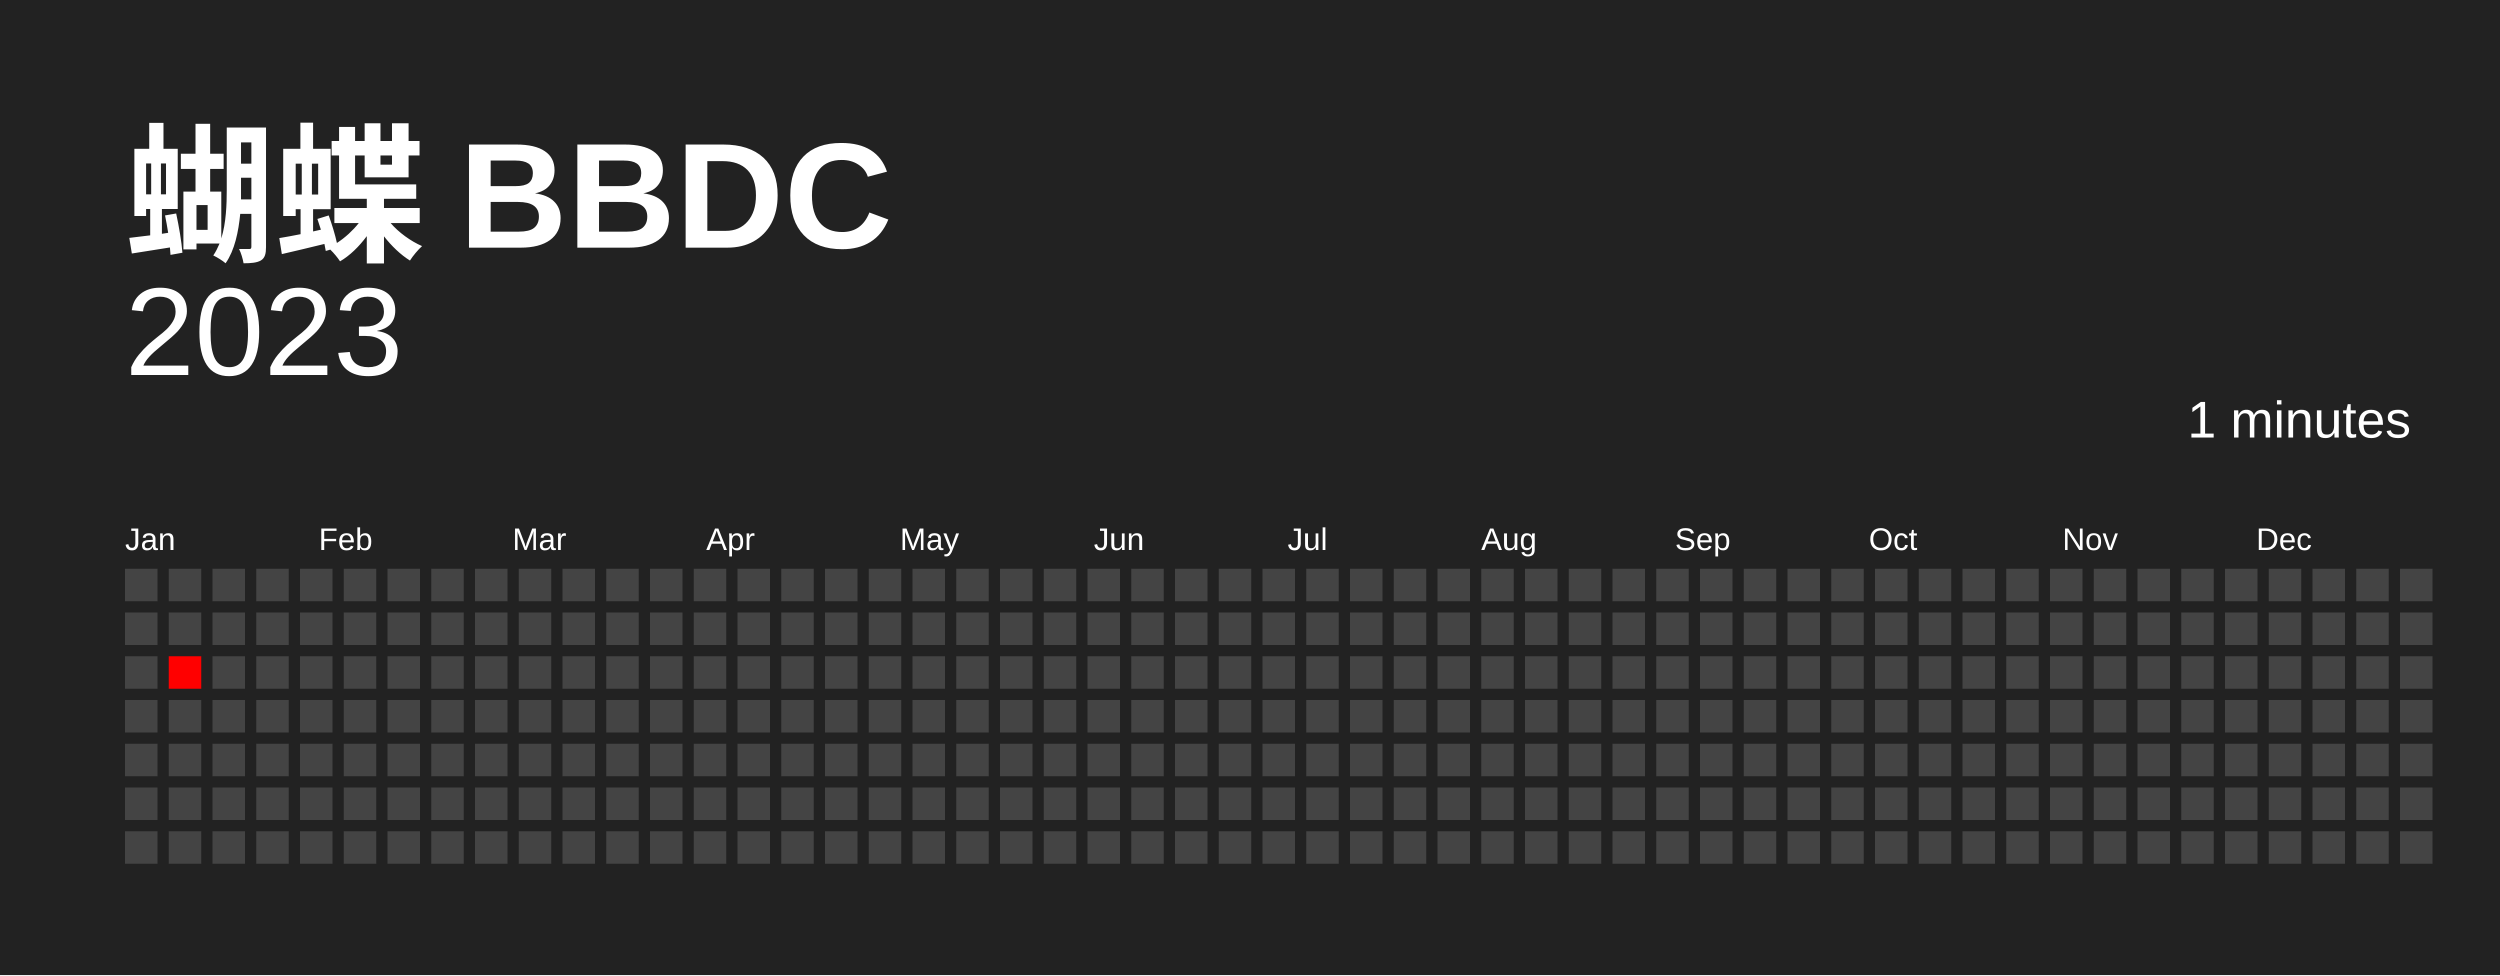
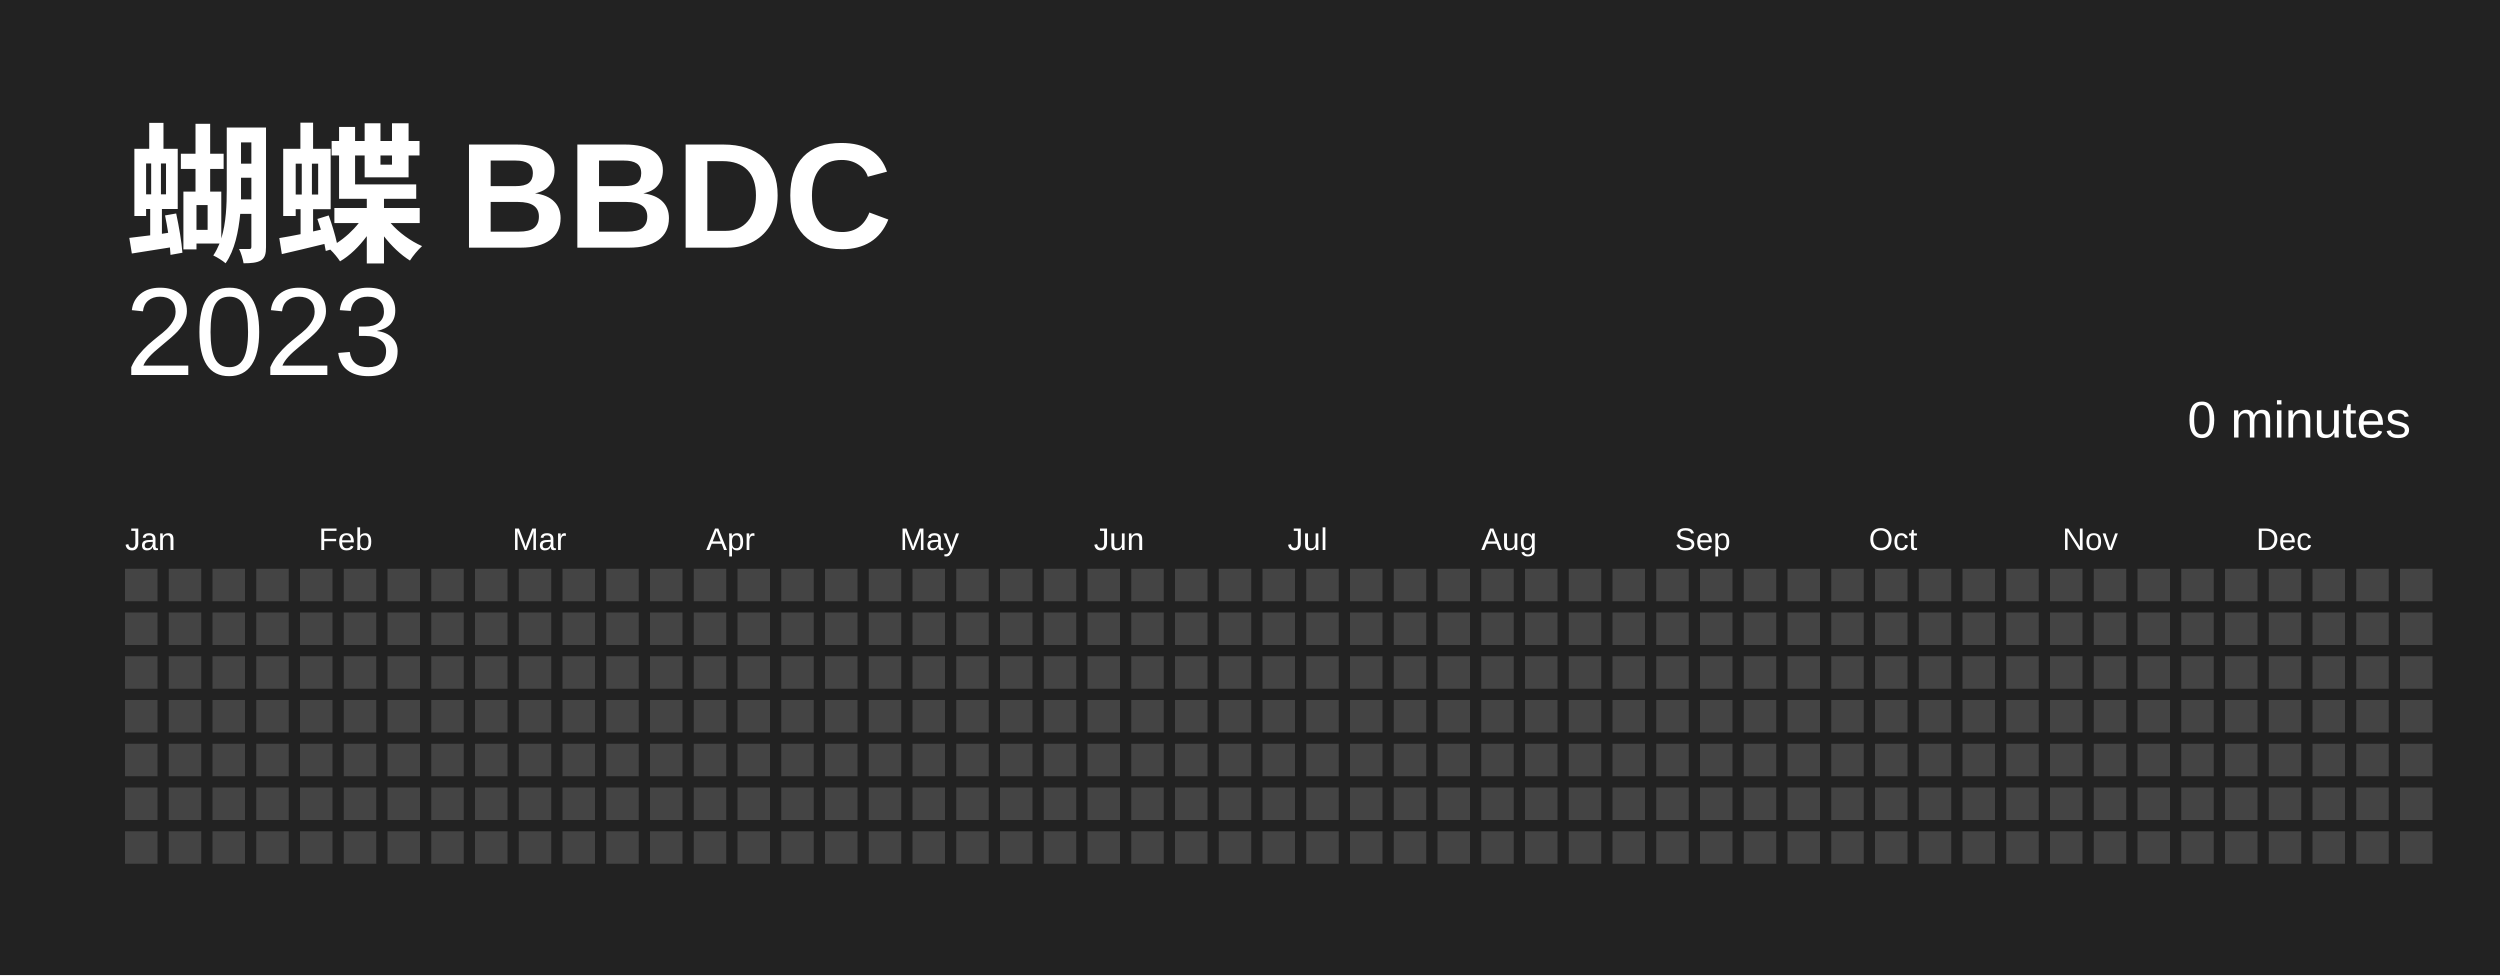
<svg xmlns="http://www.w3.org/2000/svg" baseProfile="full" height="78mm" version="1.1" viewBox="0,0,200,78" width="200mm">
  <defs />
  <rect fill="#222222" height="78" width="200" x="0" y="0" />
  <text fill="#FFFFFF" style="font-size:12px; font-family:Arial; font-weight:bold;" x="10" y="20">蝴蝶 BBDC</text>
  <text alignment-baseline="hanging" fill="#FFFFFF" style="font-size:10.0px; font-family:Arial;" x="10" y="30">2023</text>
-   <text alignment-baseline="hanging" fill="#FFFFFF" style="font-size:4.125px; font-family:Arial;" x="175" y="35">1 minutes</text>
+   <text alignment-baseline="hanging" fill="#FFFFFF" style="font-size:4.125px; font-family:Arial;" x="175" y="35">0 minutes</text>
  <text fill="#FFFFFF" style="font-size:2.5px; font-family:Arial" x="10.0" y="44">Jan</text>
  <text fill="#FFFFFF" style="font-size:2.5px; font-family:Arial" x="25.5" y="44">Feb</text>
  <text fill="#FFFFFF" style="font-size:2.5px; font-family:Arial" x="41.0" y="44">Mar</text>
  <text fill="#FFFFFF" style="font-size:2.5px; font-family:Arial" x="56.5" y="44">Apr</text>
  <text fill="#FFFFFF" style="font-size:2.5px; font-family:Arial" x="72.0" y="44">May</text>
  <text fill="#FFFFFF" style="font-size:2.5px; font-family:Arial" x="87.5" y="44">Jun</text>
  <text fill="#FFFFFF" style="font-size:2.5px; font-family:Arial" x="103.0" y="44">Jul</text>
  <text fill="#FFFFFF" style="font-size:2.5px; font-family:Arial" x="118.5" y="44">Aug</text>
  <text fill="#FFFFFF" style="font-size:2.5px; font-family:Arial" x="134.0" y="44">Sep</text>
  <text fill="#FFFFFF" style="font-size:2.5px; font-family:Arial" x="149.5" y="44">Oct</text>
  <text fill="#FFFFFF" style="font-size:2.5px; font-family:Arial" x="165.0" y="44">Nov</text>
  <text fill="#FFFFFF" style="font-size:2.5px; font-family:Arial" x="180.5" y="44">Dec</text>
  <rect fill="#444444" height="2.6" width="2.6" x="10.0" y="45.5" />
  <rect fill="#444444" height="2.6" width="2.6" x="10.0" y="49.0" />
  <rect fill="#444444" height="2.6" width="2.6" x="10.0" y="52.5" />
  <rect fill="#444444" height="2.6" width="2.6" x="10.0" y="56.0" />
  <rect fill="#444444" height="2.6" width="2.6" x="10.0" y="59.5" />
  <rect fill="#444444" height="2.6" width="2.6" x="10.0" y="63.0" />
  <rect fill="#444444" height="2.6" width="2.6" x="10.0" y="66.5" />
  <rect fill="#444444" height="2.6" width="2.6" x="13.5" y="45.5" />
  <rect fill="#444444" height="2.6" width="2.6" x="13.5" y="49.0" />
-   <rect fill="#ff0000" height="2.6" width="2.6" x="13.5" y="52.5" />
+   <rect fill="#444444" height="2.6" width="2.6" x="13.5" y="52.5" />
  <rect fill="#444444" height="2.6" width="2.6" x="13.5" y="56.0" />
  <rect fill="#444444" height="2.6" width="2.6" x="13.5" y="59.5" />
  <rect fill="#444444" height="2.6" width="2.6" x="13.5" y="63.0" />
  <rect fill="#444444" height="2.6" width="2.6" x="13.5" y="66.5" />
  <rect fill="#444444" height="2.6" width="2.6" x="17.0" y="45.5" />
  <rect fill="#444444" height="2.6" width="2.6" x="17.0" y="49.0" />
  <rect fill="#444444" height="2.6" width="2.6" x="17.0" y="52.5" />
  <rect fill="#444444" height="2.6" width="2.6" x="17.0" y="56.0" />
  <rect fill="#444444" height="2.6" width="2.6" x="17.0" y="59.5" />
  <rect fill="#444444" height="2.6" width="2.6" x="17.0" y="63.0" />
  <rect fill="#444444" height="2.6" width="2.6" x="17.0" y="66.5" />
  <rect fill="#444444" height="2.6" width="2.6" x="20.5" y="45.5" />
  <rect fill="#444444" height="2.6" width="2.6" x="20.5" y="49.0" />
  <rect fill="#444444" height="2.6" width="2.6" x="20.5" y="52.5" />
  <rect fill="#444444" height="2.6" width="2.6" x="20.5" y="56.0" />
  <rect fill="#444444" height="2.6" width="2.6" x="20.5" y="59.5" />
  <rect fill="#444444" height="2.6" width="2.6" x="20.5" y="63.0" />
  <rect fill="#444444" height="2.6" width="2.6" x="20.5" y="66.5" />
  <rect fill="#444444" height="2.6" width="2.6" x="24.0" y="45.5" />
  <rect fill="#444444" height="2.6" width="2.6" x="24.0" y="49.0" />
  <rect fill="#444444" height="2.6" width="2.6" x="24.0" y="52.5" />
  <rect fill="#444444" height="2.6" width="2.6" x="24.0" y="56.0" />
  <rect fill="#444444" height="2.6" width="2.6" x="24.0" y="59.5" />
  <rect fill="#444444" height="2.6" width="2.6" x="24.0" y="63.0" />
  <rect fill="#444444" height="2.6" width="2.6" x="24.0" y="66.5" />
  <rect fill="#444444" height="2.6" width="2.6" x="27.5" y="45.5" />
  <rect fill="#444444" height="2.6" width="2.6" x="27.5" y="49.0" />
  <rect fill="#444444" height="2.6" width="2.6" x="27.5" y="52.5" />
  <rect fill="#444444" height="2.6" width="2.6" x="27.5" y="56.0" />
  <rect fill="#444444" height="2.6" width="2.6" x="27.5" y="59.5" />
  <rect fill="#444444" height="2.6" width="2.6" x="27.5" y="63.0" />
  <rect fill="#444444" height="2.6" width="2.6" x="27.5" y="66.5" />
  <rect fill="#444444" height="2.6" width="2.6" x="31.0" y="45.5" />
  <rect fill="#444444" height="2.6" width="2.6" x="31.0" y="49.0" />
  <rect fill="#444444" height="2.6" width="2.6" x="31.0" y="52.5" />
  <rect fill="#444444" height="2.6" width="2.6" x="31.0" y="56.0" />
  <rect fill="#444444" height="2.6" width="2.6" x="31.0" y="59.5" />
  <rect fill="#444444" height="2.6" width="2.6" x="31.0" y="63.0" />
  <rect fill="#444444" height="2.6" width="2.6" x="31.0" y="66.5" />
  <rect fill="#444444" height="2.6" width="2.6" x="34.5" y="45.5" />
  <rect fill="#444444" height="2.6" width="2.6" x="34.5" y="49.0" />
  <rect fill="#444444" height="2.6" width="2.6" x="34.5" y="52.5" />
  <rect fill="#444444" height="2.6" width="2.6" x="34.5" y="56.0" />
  <rect fill="#444444" height="2.6" width="2.6" x="34.5" y="59.5" />
  <rect fill="#444444" height="2.6" width="2.6" x="34.5" y="63.0" />
  <rect fill="#444444" height="2.6" width="2.6" x="34.5" y="66.5" />
  <rect fill="#444444" height="2.6" width="2.6" x="38.0" y="45.5" />
  <rect fill="#444444" height="2.6" width="2.6" x="38.0" y="49.0" />
  <rect fill="#444444" height="2.6" width="2.6" x="38.0" y="52.5" />
  <rect fill="#444444" height="2.6" width="2.6" x="38.0" y="56.0" />
  <rect fill="#444444" height="2.6" width="2.6" x="38.0" y="59.5" />
  <rect fill="#444444" height="2.6" width="2.6" x="38.0" y="63.0" />
  <rect fill="#444444" height="2.6" width="2.6" x="38.0" y="66.5" />
  <rect fill="#444444" height="2.6" width="2.6" x="41.5" y="45.5" />
  <rect fill="#444444" height="2.6" width="2.6" x="41.5" y="49.0" />
  <rect fill="#444444" height="2.6" width="2.6" x="41.5" y="52.5" />
  <rect fill="#444444" height="2.6" width="2.6" x="41.5" y="56.0" />
  <rect fill="#444444" height="2.6" width="2.6" x="41.5" y="59.5" />
  <rect fill="#444444" height="2.6" width="2.6" x="41.5" y="63.0" />
  <rect fill="#444444" height="2.6" width="2.6" x="41.5" y="66.5" />
  <rect fill="#444444" height="2.6" width="2.6" x="45.0" y="45.5" />
  <rect fill="#444444" height="2.6" width="2.6" x="45.0" y="49.0" />
  <rect fill="#444444" height="2.6" width="2.6" x="45.0" y="52.5" />
  <rect fill="#444444" height="2.6" width="2.6" x="45.0" y="56.0" />
  <rect fill="#444444" height="2.6" width="2.6" x="45.0" y="59.5" />
  <rect fill="#444444" height="2.6" width="2.6" x="45.0" y="63.0" />
  <rect fill="#444444" height="2.6" width="2.6" x="45.0" y="66.5" />
  <rect fill="#444444" height="2.6" width="2.6" x="48.5" y="45.5" />
  <rect fill="#444444" height="2.6" width="2.6" x="48.5" y="49.0" />
  <rect fill="#444444" height="2.6" width="2.6" x="48.5" y="52.5" />
  <rect fill="#444444" height="2.6" width="2.6" x="48.5" y="56.0" />
  <rect fill="#444444" height="2.6" width="2.6" x="48.5" y="59.5" />
  <rect fill="#444444" height="2.6" width="2.6" x="48.5" y="63.0" />
  <rect fill="#444444" height="2.6" width="2.6" x="48.5" y="66.5" />
  <rect fill="#444444" height="2.6" width="2.6" x="52.0" y="45.5" />
  <rect fill="#444444" height="2.6" width="2.6" x="52.0" y="49.0" />
  <rect fill="#444444" height="2.6" width="2.6" x="52.0" y="52.5" />
  <rect fill="#444444" height="2.6" width="2.6" x="52.0" y="56.0" />
  <rect fill="#444444" height="2.6" width="2.6" x="52.0" y="59.5" />
  <rect fill="#444444" height="2.6" width="2.6" x="52.0" y="63.0" />
  <rect fill="#444444" height="2.6" width="2.6" x="52.0" y="66.5" />
  <rect fill="#444444" height="2.6" width="2.6" x="55.5" y="45.5" />
  <rect fill="#444444" height="2.6" width="2.6" x="55.5" y="49.0" />
  <rect fill="#444444" height="2.6" width="2.6" x="55.5" y="52.5" />
  <rect fill="#444444" height="2.6" width="2.6" x="55.5" y="56.0" />
  <rect fill="#444444" height="2.6" width="2.6" x="55.5" y="59.5" />
  <rect fill="#444444" height="2.6" width="2.6" x="55.5" y="63.0" />
  <rect fill="#444444" height="2.6" width="2.6" x="55.5" y="66.5" />
  <rect fill="#444444" height="2.6" width="2.6" x="59.0" y="45.5" />
  <rect fill="#444444" height="2.6" width="2.6" x="59.0" y="49.0" />
  <rect fill="#444444" height="2.6" width="2.6" x="59.0" y="52.5" />
  <rect fill="#444444" height="2.6" width="2.6" x="59.0" y="56.0" />
  <rect fill="#444444" height="2.6" width="2.6" x="59.0" y="59.5" />
  <rect fill="#444444" height="2.6" width="2.6" x="59.0" y="63.0" />
  <rect fill="#444444" height="2.6" width="2.6" x="59.0" y="66.5" />
  <rect fill="#444444" height="2.6" width="2.6" x="62.5" y="45.5" />
  <rect fill="#444444" height="2.6" width="2.6" x="62.5" y="49.0" />
  <rect fill="#444444" height="2.6" width="2.6" x="62.5" y="52.5" />
  <rect fill="#444444" height="2.6" width="2.6" x="62.5" y="56.0" />
  <rect fill="#444444" height="2.6" width="2.6" x="62.5" y="59.5" />
  <rect fill="#444444" height="2.6" width="2.6" x="62.5" y="63.0" />
  <rect fill="#444444" height="2.6" width="2.6" x="62.5" y="66.5" />
  <rect fill="#444444" height="2.6" width="2.6" x="66.0" y="45.5" />
  <rect fill="#444444" height="2.6" width="2.6" x="66.0" y="49.0" />
  <rect fill="#444444" height="2.6" width="2.6" x="66.0" y="52.5" />
  <rect fill="#444444" height="2.6" width="2.6" x="66.0" y="56.0" />
  <rect fill="#444444" height="2.6" width="2.6" x="66.0" y="59.5" />
  <rect fill="#444444" height="2.6" width="2.6" x="66.0" y="63.0" />
  <rect fill="#444444" height="2.6" width="2.6" x="66.0" y="66.5" />
  <rect fill="#444444" height="2.6" width="2.6" x="69.5" y="45.5" />
  <rect fill="#444444" height="2.6" width="2.6" x="69.5" y="49.0" />
  <rect fill="#444444" height="2.6" width="2.6" x="69.5" y="52.5" />
  <rect fill="#444444" height="2.6" width="2.6" x="69.5" y="56.0" />
  <rect fill="#444444" height="2.6" width="2.6" x="69.5" y="59.5" />
  <rect fill="#444444" height="2.6" width="2.6" x="69.5" y="63.0" />
  <rect fill="#444444" height="2.6" width="2.6" x="69.5" y="66.5" />
  <rect fill="#444444" height="2.6" width="2.6" x="73.0" y="45.5" />
  <rect fill="#444444" height="2.6" width="2.6" x="73.0" y="49.0" />
  <rect fill="#444444" height="2.6" width="2.6" x="73.0" y="52.5" />
  <rect fill="#444444" height="2.6" width="2.6" x="73.0" y="56.0" />
  <rect fill="#444444" height="2.6" width="2.6" x="73.0" y="59.5" />
  <rect fill="#444444" height="2.6" width="2.6" x="73.0" y="63.0" />
  <rect fill="#444444" height="2.6" width="2.6" x="73.0" y="66.5" />
  <rect fill="#444444" height="2.6" width="2.6" x="76.5" y="45.5" />
  <rect fill="#444444" height="2.6" width="2.6" x="76.5" y="49.0" />
  <rect fill="#444444" height="2.6" width="2.6" x="76.5" y="52.5" />
  <rect fill="#444444" height="2.6" width="2.6" x="76.5" y="56.0" />
  <rect fill="#444444" height="2.6" width="2.6" x="76.5" y="59.5" />
  <rect fill="#444444" height="2.6" width="2.6" x="76.5" y="63.0" />
  <rect fill="#444444" height="2.6" width="2.6" x="76.5" y="66.5" />
  <rect fill="#444444" height="2.6" width="2.6" x="80.0" y="45.5" />
  <rect fill="#444444" height="2.6" width="2.6" x="80.0" y="49.0" />
  <rect fill="#444444" height="2.6" width="2.6" x="80.0" y="52.5" />
  <rect fill="#444444" height="2.6" width="2.6" x="80.0" y="56.0" />
  <rect fill="#444444" height="2.6" width="2.6" x="80.0" y="59.5" />
  <rect fill="#444444" height="2.6" width="2.6" x="80.0" y="63.0" />
  <rect fill="#444444" height="2.6" width="2.6" x="80.0" y="66.5" />
  <rect fill="#444444" height="2.6" width="2.6" x="83.5" y="45.5" />
  <rect fill="#444444" height="2.6" width="2.6" x="83.5" y="49.0" />
  <rect fill="#444444" height="2.6" width="2.6" x="83.5" y="52.5" />
  <rect fill="#444444" height="2.6" width="2.6" x="83.5" y="56.0" />
  <rect fill="#444444" height="2.6" width="2.6" x="83.5" y="59.5" />
  <rect fill="#444444" height="2.6" width="2.6" x="83.5" y="63.0" />
  <rect fill="#444444" height="2.6" width="2.6" x="83.5" y="66.5" />
  <rect fill="#444444" height="2.6" width="2.6" x="87.0" y="45.5" />
  <rect fill="#444444" height="2.6" width="2.6" x="87.0" y="49.0" />
  <rect fill="#444444" height="2.6" width="2.6" x="87.0" y="52.5" />
  <rect fill="#444444" height="2.6" width="2.6" x="87.0" y="56.0" />
  <rect fill="#444444" height="2.6" width="2.6" x="87.0" y="59.5" />
  <rect fill="#444444" height="2.6" width="2.6" x="87.0" y="63.0" />
  <rect fill="#444444" height="2.6" width="2.6" x="87.0" y="66.5" />
  <rect fill="#444444" height="2.6" width="2.6" x="90.5" y="45.5" />
  <rect fill="#444444" height="2.6" width="2.6" x="90.5" y="49.0" />
  <rect fill="#444444" height="2.6" width="2.6" x="90.5" y="52.5" />
  <rect fill="#444444" height="2.6" width="2.6" x="90.5" y="56.0" />
  <rect fill="#444444" height="2.6" width="2.6" x="90.5" y="59.5" />
  <rect fill="#444444" height="2.6" width="2.6" x="90.5" y="63.0" />
  <rect fill="#444444" height="2.6" width="2.6" x="90.5" y="66.5" />
  <rect fill="#444444" height="2.6" width="2.6" x="94.0" y="45.5" />
  <rect fill="#444444" height="2.6" width="2.6" x="94.0" y="49.0" />
  <rect fill="#444444" height="2.6" width="2.6" x="94.0" y="52.5" />
  <rect fill="#444444" height="2.6" width="2.6" x="94.0" y="56.0" />
  <rect fill="#444444" height="2.6" width="2.6" x="94.0" y="59.5" />
  <rect fill="#444444" height="2.6" width="2.6" x="94.0" y="63.0" />
  <rect fill="#444444" height="2.6" width="2.6" x="94.0" y="66.5" />
  <rect fill="#444444" height="2.6" width="2.6" x="97.5" y="45.5" />
  <rect fill="#444444" height="2.6" width="2.6" x="97.5" y="49.0" />
  <rect fill="#444444" height="2.6" width="2.6" x="97.5" y="52.5" />
  <rect fill="#444444" height="2.6" width="2.6" x="97.5" y="56.0" />
  <rect fill="#444444" height="2.6" width="2.6" x="97.5" y="59.5" />
  <rect fill="#444444" height="2.6" width="2.6" x="97.5" y="63.0" />
  <rect fill="#444444" height="2.6" width="2.6" x="97.5" y="66.5" />
  <rect fill="#444444" height="2.6" width="2.6" x="101.0" y="45.5" />
  <rect fill="#444444" height="2.6" width="2.6" x="101.0" y="49.0" />
  <rect fill="#444444" height="2.6" width="2.6" x="101.0" y="52.5" />
  <rect fill="#444444" height="2.6" width="2.6" x="101.0" y="56.0" />
  <rect fill="#444444" height="2.6" width="2.6" x="101.0" y="59.5" />
  <rect fill="#444444" height="2.6" width="2.6" x="101.0" y="63.0" />
  <rect fill="#444444" height="2.6" width="2.6" x="101.0" y="66.5" />
  <rect fill="#444444" height="2.6" width="2.6" x="104.5" y="45.5" />
  <rect fill="#444444" height="2.6" width="2.6" x="104.5" y="49.0" />
  <rect fill="#444444" height="2.6" width="2.6" x="104.5" y="52.5" />
  <rect fill="#444444" height="2.6" width="2.6" x="104.5" y="56.0" />
  <rect fill="#444444" height="2.6" width="2.6" x="104.5" y="59.5" />
  <rect fill="#444444" height="2.6" width="2.6" x="104.5" y="63.0" />
  <rect fill="#444444" height="2.6" width="2.6" x="104.5" y="66.5" />
  <rect fill="#444444" height="2.6" width="2.6" x="108.0" y="45.5" />
  <rect fill="#444444" height="2.6" width="2.6" x="108.0" y="49.0" />
  <rect fill="#444444" height="2.6" width="2.6" x="108.0" y="52.5" />
  <rect fill="#444444" height="2.6" width="2.6" x="108.0" y="56.0" />
  <rect fill="#444444" height="2.6" width="2.6" x="108.0" y="59.5" />
  <rect fill="#444444" height="2.6" width="2.6" x="108.0" y="63.0" />
  <rect fill="#444444" height="2.6" width="2.6" x="108.0" y="66.5" />
  <rect fill="#444444" height="2.6" width="2.6" x="111.5" y="45.5" />
  <rect fill="#444444" height="2.6" width="2.6" x="111.5" y="49.0" />
  <rect fill="#444444" height="2.6" width="2.6" x="111.5" y="52.5" />
  <rect fill="#444444" height="2.6" width="2.6" x="111.5" y="56.0" />
  <rect fill="#444444" height="2.6" width="2.6" x="111.5" y="59.5" />
  <rect fill="#444444" height="2.6" width="2.6" x="111.5" y="63.0" />
  <rect fill="#444444" height="2.6" width="2.6" x="111.5" y="66.5" />
  <rect fill="#444444" height="2.6" width="2.6" x="115.0" y="45.5" />
  <rect fill="#444444" height="2.6" width="2.6" x="115.0" y="49.0" />
  <rect fill="#444444" height="2.6" width="2.6" x="115.0" y="52.5" />
  <rect fill="#444444" height="2.6" width="2.6" x="115.0" y="56.0" />
  <rect fill="#444444" height="2.6" width="2.6" x="115.0" y="59.5" />
  <rect fill="#444444" height="2.6" width="2.6" x="115.0" y="63.0" />
  <rect fill="#444444" height="2.6" width="2.6" x="115.0" y="66.5" />
  <rect fill="#444444" height="2.6" width="2.6" x="118.5" y="45.5" />
  <rect fill="#444444" height="2.6" width="2.6" x="118.5" y="49.0" />
  <rect fill="#444444" height="2.6" width="2.6" x="118.5" y="52.5" />
  <rect fill="#444444" height="2.6" width="2.6" x="118.5" y="56.0" />
  <rect fill="#444444" height="2.6" width="2.6" x="118.5" y="59.5" />
  <rect fill="#444444" height="2.6" width="2.6" x="118.5" y="63.0" />
  <rect fill="#444444" height="2.6" width="2.6" x="118.5" y="66.5" />
  <rect fill="#444444" height="2.6" width="2.6" x="122.0" y="45.5" />
  <rect fill="#444444" height="2.6" width="2.6" x="122.0" y="49.0" />
  <rect fill="#444444" height="2.6" width="2.6" x="122.0" y="52.5" />
  <rect fill="#444444" height="2.6" width="2.6" x="122.0" y="56.0" />
  <rect fill="#444444" height="2.6" width="2.6" x="122.0" y="59.5" />
  <rect fill="#444444" height="2.6" width="2.6" x="122.0" y="63.0" />
  <rect fill="#444444" height="2.6" width="2.6" x="122.0" y="66.5" />
  <rect fill="#444444" height="2.6" width="2.6" x="125.5" y="45.5" />
  <rect fill="#444444" height="2.6" width="2.6" x="125.5" y="49.0" />
  <rect fill="#444444" height="2.6" width="2.6" x="125.5" y="52.5" />
  <rect fill="#444444" height="2.6" width="2.6" x="125.5" y="56.0" />
  <rect fill="#444444" height="2.6" width="2.6" x="125.5" y="59.5" />
  <rect fill="#444444" height="2.6" width="2.6" x="125.5" y="63.0" />
  <rect fill="#444444" height="2.6" width="2.6" x="125.5" y="66.5" />
  <rect fill="#444444" height="2.6" width="2.6" x="129.0" y="45.5" />
  <rect fill="#444444" height="2.6" width="2.6" x="129.0" y="49.0" />
  <rect fill="#444444" height="2.6" width="2.6" x="129.0" y="52.5" />
  <rect fill="#444444" height="2.6" width="2.6" x="129.0" y="56.0" />
  <rect fill="#444444" height="2.6" width="2.6" x="129.0" y="59.5" />
  <rect fill="#444444" height="2.6" width="2.6" x="129.0" y="63.0" />
  <rect fill="#444444" height="2.6" width="2.6" x="129.0" y="66.5" />
  <rect fill="#444444" height="2.6" width="2.6" x="132.5" y="45.5" />
  <rect fill="#444444" height="2.6" width="2.6" x="132.5" y="49.0" />
  <rect fill="#444444" height="2.6" width="2.6" x="132.5" y="52.5" />
  <rect fill="#444444" height="2.6" width="2.6" x="132.5" y="56.0" />
  <rect fill="#444444" height="2.6" width="2.6" x="132.5" y="59.5" />
  <rect fill="#444444" height="2.6" width="2.6" x="132.5" y="63.0" />
  <rect fill="#444444" height="2.6" width="2.6" x="132.5" y="66.5" />
  <rect fill="#444444" height="2.6" width="2.6" x="136.0" y="45.5" />
  <rect fill="#444444" height="2.6" width="2.6" x="136.0" y="49.0" />
  <rect fill="#444444" height="2.6" width="2.6" x="136.0" y="52.5" />
  <rect fill="#444444" height="2.6" width="2.6" x="136.0" y="56.0" />
  <rect fill="#444444" height="2.6" width="2.6" x="136.0" y="59.5" />
  <rect fill="#444444" height="2.6" width="2.6" x="136.0" y="63.0" />
  <rect fill="#444444" height="2.6" width="2.6" x="136.0" y="66.5" />
  <rect fill="#444444" height="2.6" width="2.6" x="139.5" y="45.5" />
  <rect fill="#444444" height="2.6" width="2.6" x="139.5" y="49.0" />
  <rect fill="#444444" height="2.6" width="2.6" x="139.5" y="52.5" />
  <rect fill="#444444" height="2.6" width="2.6" x="139.5" y="56.0" />
  <rect fill="#444444" height="2.6" width="2.6" x="139.5" y="59.5" />
  <rect fill="#444444" height="2.6" width="2.6" x="139.5" y="63.0" />
  <rect fill="#444444" height="2.6" width="2.6" x="139.5" y="66.5" />
  <rect fill="#444444" height="2.6" width="2.6" x="143.0" y="45.5" />
  <rect fill="#444444" height="2.6" width="2.6" x="143.0" y="49.0" />
  <rect fill="#444444" height="2.6" width="2.6" x="143.0" y="52.5" />
  <rect fill="#444444" height="2.6" width="2.6" x="143.0" y="56.0" />
  <rect fill="#444444" height="2.6" width="2.6" x="143.0" y="59.5" />
  <rect fill="#444444" height="2.6" width="2.6" x="143.0" y="63.0" />
  <rect fill="#444444" height="2.6" width="2.6" x="143.0" y="66.5" />
  <rect fill="#444444" height="2.6" width="2.6" x="146.5" y="45.5" />
  <rect fill="#444444" height="2.6" width="2.6" x="146.5" y="49.0" />
  <rect fill="#444444" height="2.6" width="2.6" x="146.5" y="52.5" />
  <rect fill="#444444" height="2.6" width="2.6" x="146.5" y="56.0" />
  <rect fill="#444444" height="2.6" width="2.6" x="146.5" y="59.5" />
  <rect fill="#444444" height="2.6" width="2.6" x="146.5" y="63.0" />
  <rect fill="#444444" height="2.6" width="2.6" x="146.5" y="66.5" />
  <rect fill="#444444" height="2.6" width="2.6" x="150.0" y="45.5" />
  <rect fill="#444444" height="2.6" width="2.6" x="150.0" y="49.0" />
  <rect fill="#444444" height="2.6" width="2.6" x="150.0" y="52.5" />
  <rect fill="#444444" height="2.6" width="2.6" x="150.0" y="56.0" />
  <rect fill="#444444" height="2.6" width="2.6" x="150.0" y="59.5" />
  <rect fill="#444444" height="2.6" width="2.6" x="150.0" y="63.0" />
  <rect fill="#444444" height="2.6" width="2.6" x="150.0" y="66.5" />
  <rect fill="#444444" height="2.6" width="2.6" x="153.5" y="45.5" />
  <rect fill="#444444" height="2.6" width="2.6" x="153.5" y="49.0" />
  <rect fill="#444444" height="2.6" width="2.6" x="153.5" y="52.5" />
  <rect fill="#444444" height="2.6" width="2.6" x="153.5" y="56.0" />
  <rect fill="#444444" height="2.6" width="2.6" x="153.5" y="59.5" />
  <rect fill="#444444" height="2.6" width="2.6" x="153.5" y="63.0" />
  <rect fill="#444444" height="2.6" width="2.6" x="153.5" y="66.5" />
  <rect fill="#444444" height="2.6" width="2.6" x="157.0" y="45.5" />
  <rect fill="#444444" height="2.6" width="2.6" x="157.0" y="49.0" />
  <rect fill="#444444" height="2.6" width="2.6" x="157.0" y="52.5" />
  <rect fill="#444444" height="2.6" width="2.6" x="157.0" y="56.0" />
  <rect fill="#444444" height="2.6" width="2.6" x="157.0" y="59.5" />
  <rect fill="#444444" height="2.6" width="2.6" x="157.0" y="63.0" />
  <rect fill="#444444" height="2.6" width="2.6" x="157.0" y="66.5" />
  <rect fill="#444444" height="2.6" width="2.6" x="160.5" y="45.5" />
  <rect fill="#444444" height="2.6" width="2.6" x="160.5" y="49.0" />
  <rect fill="#444444" height="2.6" width="2.6" x="160.5" y="52.5" />
  <rect fill="#444444" height="2.6" width="2.6" x="160.5" y="56.0" />
  <rect fill="#444444" height="2.6" width="2.6" x="160.5" y="59.5" />
  <rect fill="#444444" height="2.6" width="2.6" x="160.5" y="63.0" />
  <rect fill="#444444" height="2.6" width="2.6" x="160.5" y="66.5" />
  <rect fill="#444444" height="2.6" width="2.6" x="164.0" y="45.5" />
  <rect fill="#444444" height="2.6" width="2.6" x="164.0" y="49.0" />
  <rect fill="#444444" height="2.6" width="2.6" x="164.0" y="52.5" />
  <rect fill="#444444" height="2.6" width="2.6" x="164.0" y="56.0" />
  <rect fill="#444444" height="2.6" width="2.6" x="164.0" y="59.5" />
  <rect fill="#444444" height="2.6" width="2.6" x="164.0" y="63.0" />
  <rect fill="#444444" height="2.6" width="2.6" x="164.0" y="66.5" />
  <rect fill="#444444" height="2.6" width="2.6" x="167.5" y="45.5" />
  <rect fill="#444444" height="2.6" width="2.6" x="167.5" y="49.0" />
  <rect fill="#444444" height="2.6" width="2.6" x="167.5" y="52.5" />
  <rect fill="#444444" height="2.6" width="2.6" x="167.5" y="56.0" />
  <rect fill="#444444" height="2.6" width="2.6" x="167.5" y="59.5" />
  <rect fill="#444444" height="2.6" width="2.6" x="167.5" y="63.0" />
  <rect fill="#444444" height="2.6" width="2.6" x="167.5" y="66.5" />
  <rect fill="#444444" height="2.6" width="2.6" x="171.0" y="45.5" />
  <rect fill="#444444" height="2.6" width="2.6" x="171.0" y="49.0" />
  <rect fill="#444444" height="2.6" width="2.6" x="171.0" y="52.5" />
  <rect fill="#444444" height="2.6" width="2.6" x="171.0" y="56.0" />
  <rect fill="#444444" height="2.6" width="2.6" x="171.0" y="59.5" />
  <rect fill="#444444" height="2.6" width="2.6" x="171.0" y="63.0" />
  <rect fill="#444444" height="2.6" width="2.6" x="171.0" y="66.5" />
  <rect fill="#444444" height="2.6" width="2.6" x="174.5" y="45.5" />
  <rect fill="#444444" height="2.6" width="2.6" x="174.5" y="49.0" />
  <rect fill="#444444" height="2.6" width="2.6" x="174.5" y="52.5" />
  <rect fill="#444444" height="2.6" width="2.6" x="174.5" y="56.0" />
  <rect fill="#444444" height="2.6" width="2.6" x="174.5" y="59.5" />
  <rect fill="#444444" height="2.6" width="2.6" x="174.5" y="63.0" />
  <rect fill="#444444" height="2.6" width="2.6" x="174.5" y="66.5" />
  <rect fill="#444444" height="2.6" width="2.6" x="178.0" y="45.5" />
  <rect fill="#444444" height="2.6" width="2.6" x="178.0" y="49.0" />
  <rect fill="#444444" height="2.6" width="2.6" x="178.0" y="52.5" />
  <rect fill="#444444" height="2.6" width="2.6" x="178.0" y="56.0" />
  <rect fill="#444444" height="2.6" width="2.6" x="178.0" y="59.5" />
  <rect fill="#444444" height="2.6" width="2.6" x="178.0" y="63.0" />
  <rect fill="#444444" height="2.6" width="2.6" x="178.0" y="66.5" />
  <rect fill="#444444" height="2.6" width="2.6" x="181.5" y="45.5" />
  <rect fill="#444444" height="2.6" width="2.6" x="181.5" y="49.0" />
  <rect fill="#444444" height="2.6" width="2.6" x="181.5" y="52.5" />
  <rect fill="#444444" height="2.6" width="2.6" x="181.5" y="56.0" />
  <rect fill="#444444" height="2.6" width="2.6" x="181.5" y="59.5" />
  <rect fill="#444444" height="2.6" width="2.6" x="181.5" y="63.0" />
  <rect fill="#444444" height="2.6" width="2.6" x="181.5" y="66.5" />
  <rect fill="#444444" height="2.6" width="2.6" x="185.0" y="45.5" />
  <rect fill="#444444" height="2.6" width="2.6" x="185.0" y="49.0" />
  <rect fill="#444444" height="2.6" width="2.6" x="185.0" y="52.5" />
  <rect fill="#444444" height="2.6" width="2.6" x="185.0" y="56.0" />
  <rect fill="#444444" height="2.6" width="2.6" x="185.0" y="59.5" />
  <rect fill="#444444" height="2.6" width="2.6" x="185.0" y="63.0" />
  <rect fill="#444444" height="2.6" width="2.6" x="185.0" y="66.5" />
  <rect fill="#444444" height="2.6" width="2.6" x="188.5" y="45.5" />
  <rect fill="#444444" height="2.6" width="2.6" x="188.5" y="49.0" />
  <rect fill="#444444" height="2.6" width="2.6" x="188.5" y="52.5" />
  <rect fill="#444444" height="2.6" width="2.6" x="188.5" y="56.0" />
  <rect fill="#444444" height="2.6" width="2.6" x="188.5" y="59.5" />
  <rect fill="#444444" height="2.6" width="2.6" x="188.5" y="63.0" />
  <rect fill="#444444" height="2.6" width="2.6" x="188.5" y="66.5" />
  <rect fill="#444444" height="2.6" width="2.6" x="192.0" y="45.5" />
  <rect fill="#444444" height="2.6" width="2.6" x="192.0" y="49.0" />
  <rect fill="#444444" height="2.6" width="2.6" x="192.0" y="52.5" />
  <rect fill="#444444" height="2.6" width="2.6" x="192.0" y="56.0" />
  <rect fill="#444444" height="2.6" width="2.6" x="192.0" y="59.5" />
  <rect fill="#444444" height="2.6" width="2.6" x="192.0" y="63.0" />
  <rect fill="#444444" height="2.6" width="2.6" x="192.0" y="66.5" />
</svg>
